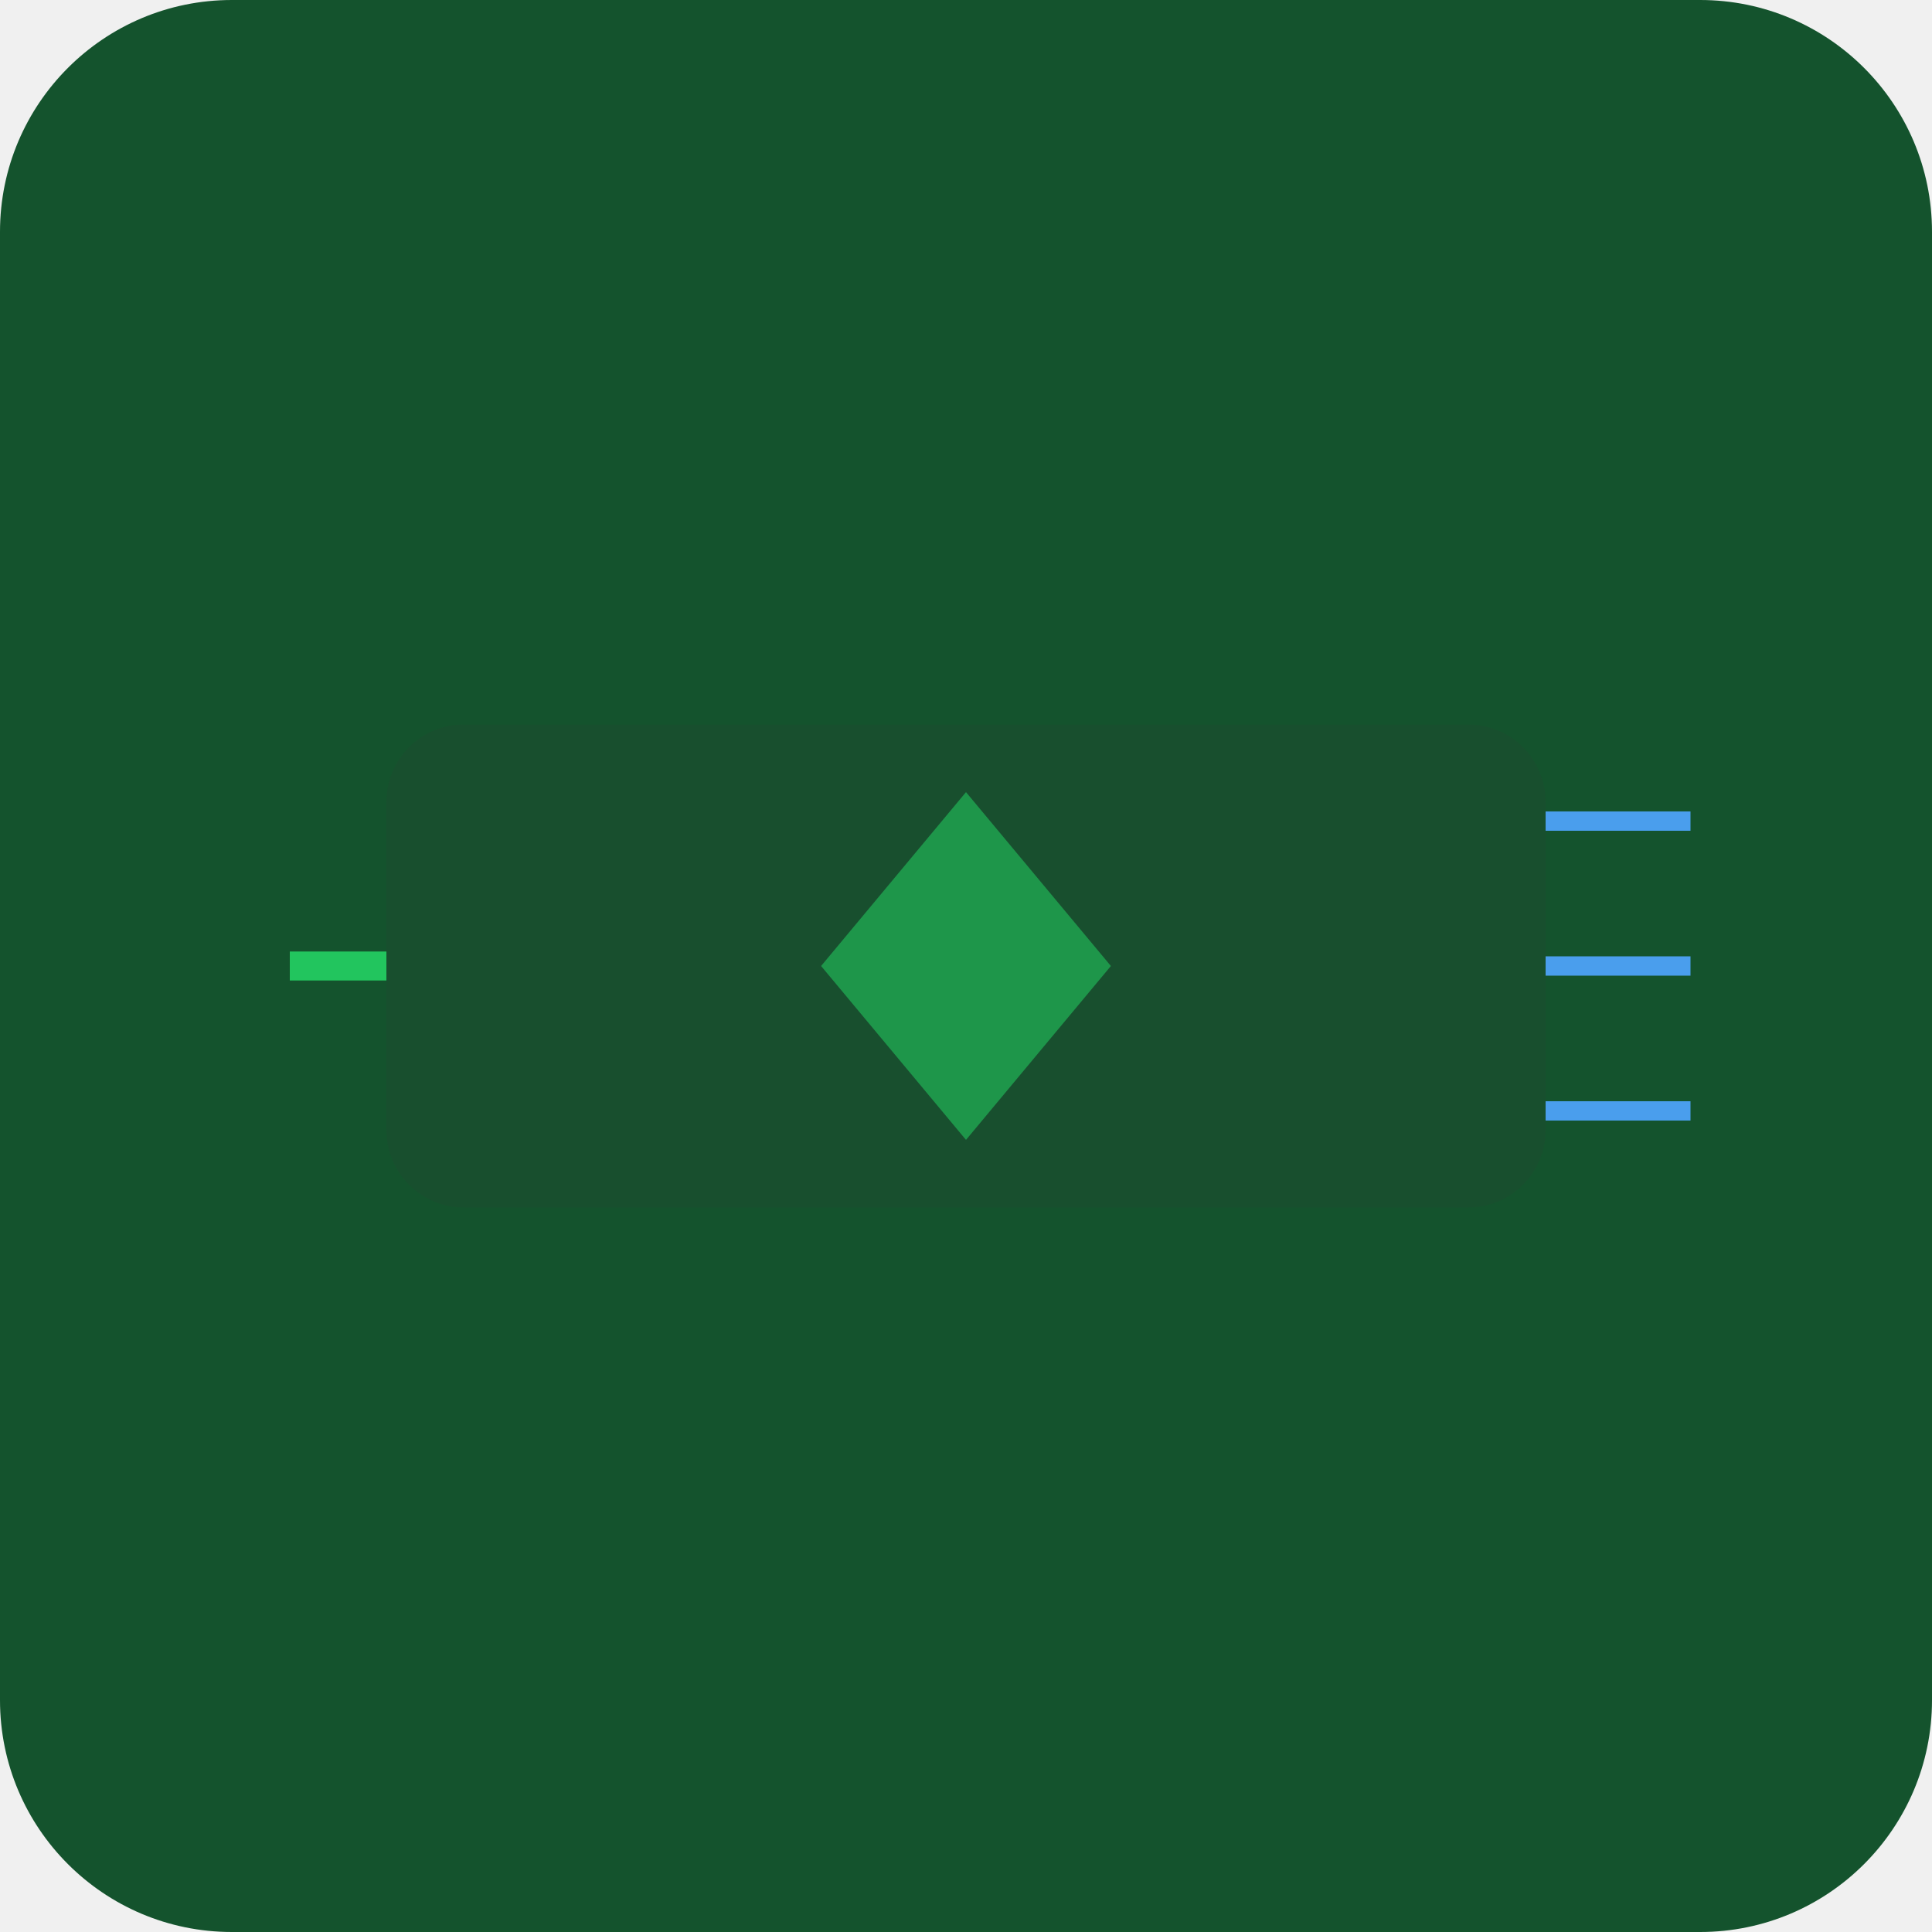
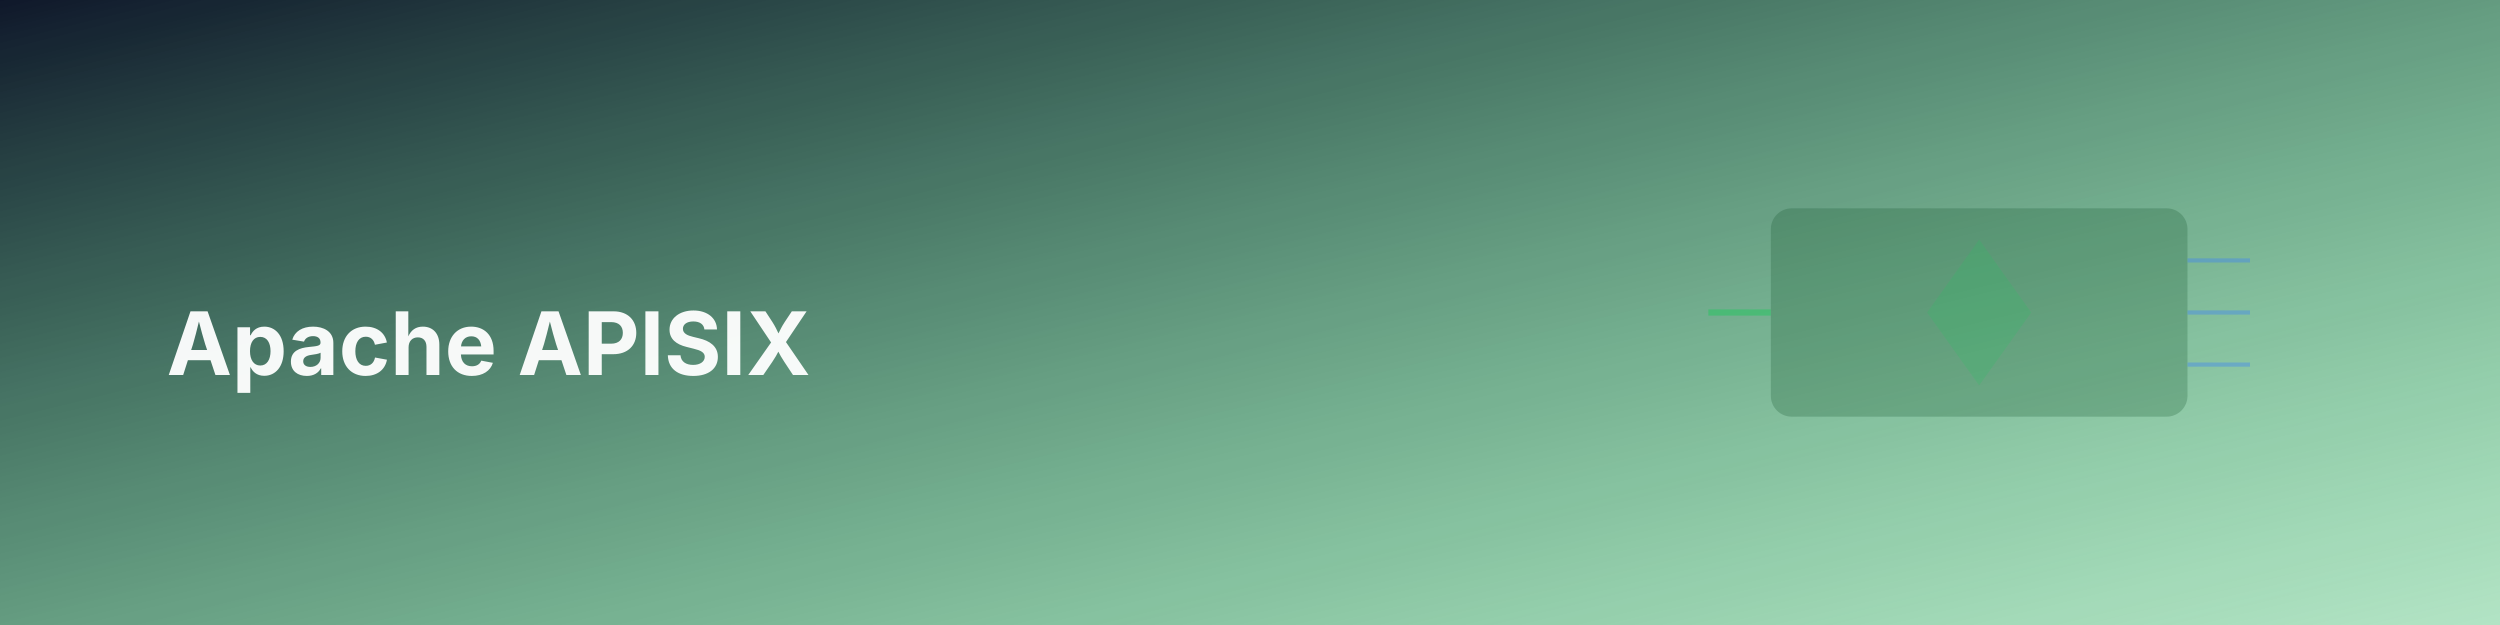
- <svg xmlns="http://www.w3.org/2000/svg" viewBox="0 0 200 200" width="200" height="200">
-   <rect width="200" height="200" rx="24" fill="#14532d" />
-   <rect x="40" y="75" width="120" height="50" rx="8" fill="#1a4d2e" opacity="0.6" />
-   <path d="M30 100 L40 100" stroke="#22c55e" stroke-width="3" />
-   <path d="M160 85 L175 85" stroke="#4a9eed" stroke-width="2" />
-   <path d="M160 100 L175 100" stroke="#4a9eed" stroke-width="2" />
-   <path d="M160 115 L175 115" stroke="#4a9eed" stroke-width="2" />
-   <polygon points="100,82 115,100 100,118 85,100" fill="#22c55e" opacity="0.6" />
+ <svg xmlns="http://www.w3.org/2000/svg" viewBox="0 0 1200 300" width="1200" height="300">
+   <defs>
+     <linearGradient id="bg_apache-apisix" x1="0%" y1="0%" x2="100%" y2="100%">
+       <stop offset="0%" style="stop-color:#0f172a;stop-opacity:1" />
+       <stop offset="100%" style="stop-color:#22c55e;stop-opacity:0.3" />
+     </linearGradient>
+   </defs>
+   <rect width="1200" height="300" rx="0" fill="url(#bg_apache-apisix)" />
+   <rect x="850" y="100" width="200" height="100" rx="10" fill="#14532d" opacity="0.25" />
+   <path d="M820 150 L850 150" stroke="#22c55e" stroke-width="3" opacity="0.5" />
+   <path d="M1050 125 L1080 125" stroke="#3b82f6" stroke-width="2" opacity="0.4" />
+   <path d="M1050 150 L1080 150" stroke="#3b82f6" stroke-width="2" opacity="0.4" />
+   <path d="M1050 175 L1080 175" stroke="#3b82f6" stroke-width="2" opacity="0.4" />
+   <polygon points="950,115 975,150 950,185 925,150" fill="#22c55e" opacity="0.2" />
+   <text x="80" y="180" font-family="system-ui, -apple-system, sans-serif" font-size="42" font-weight="700" fill="white" opacity="0.95">Apache APISIX</text>
</svg>
